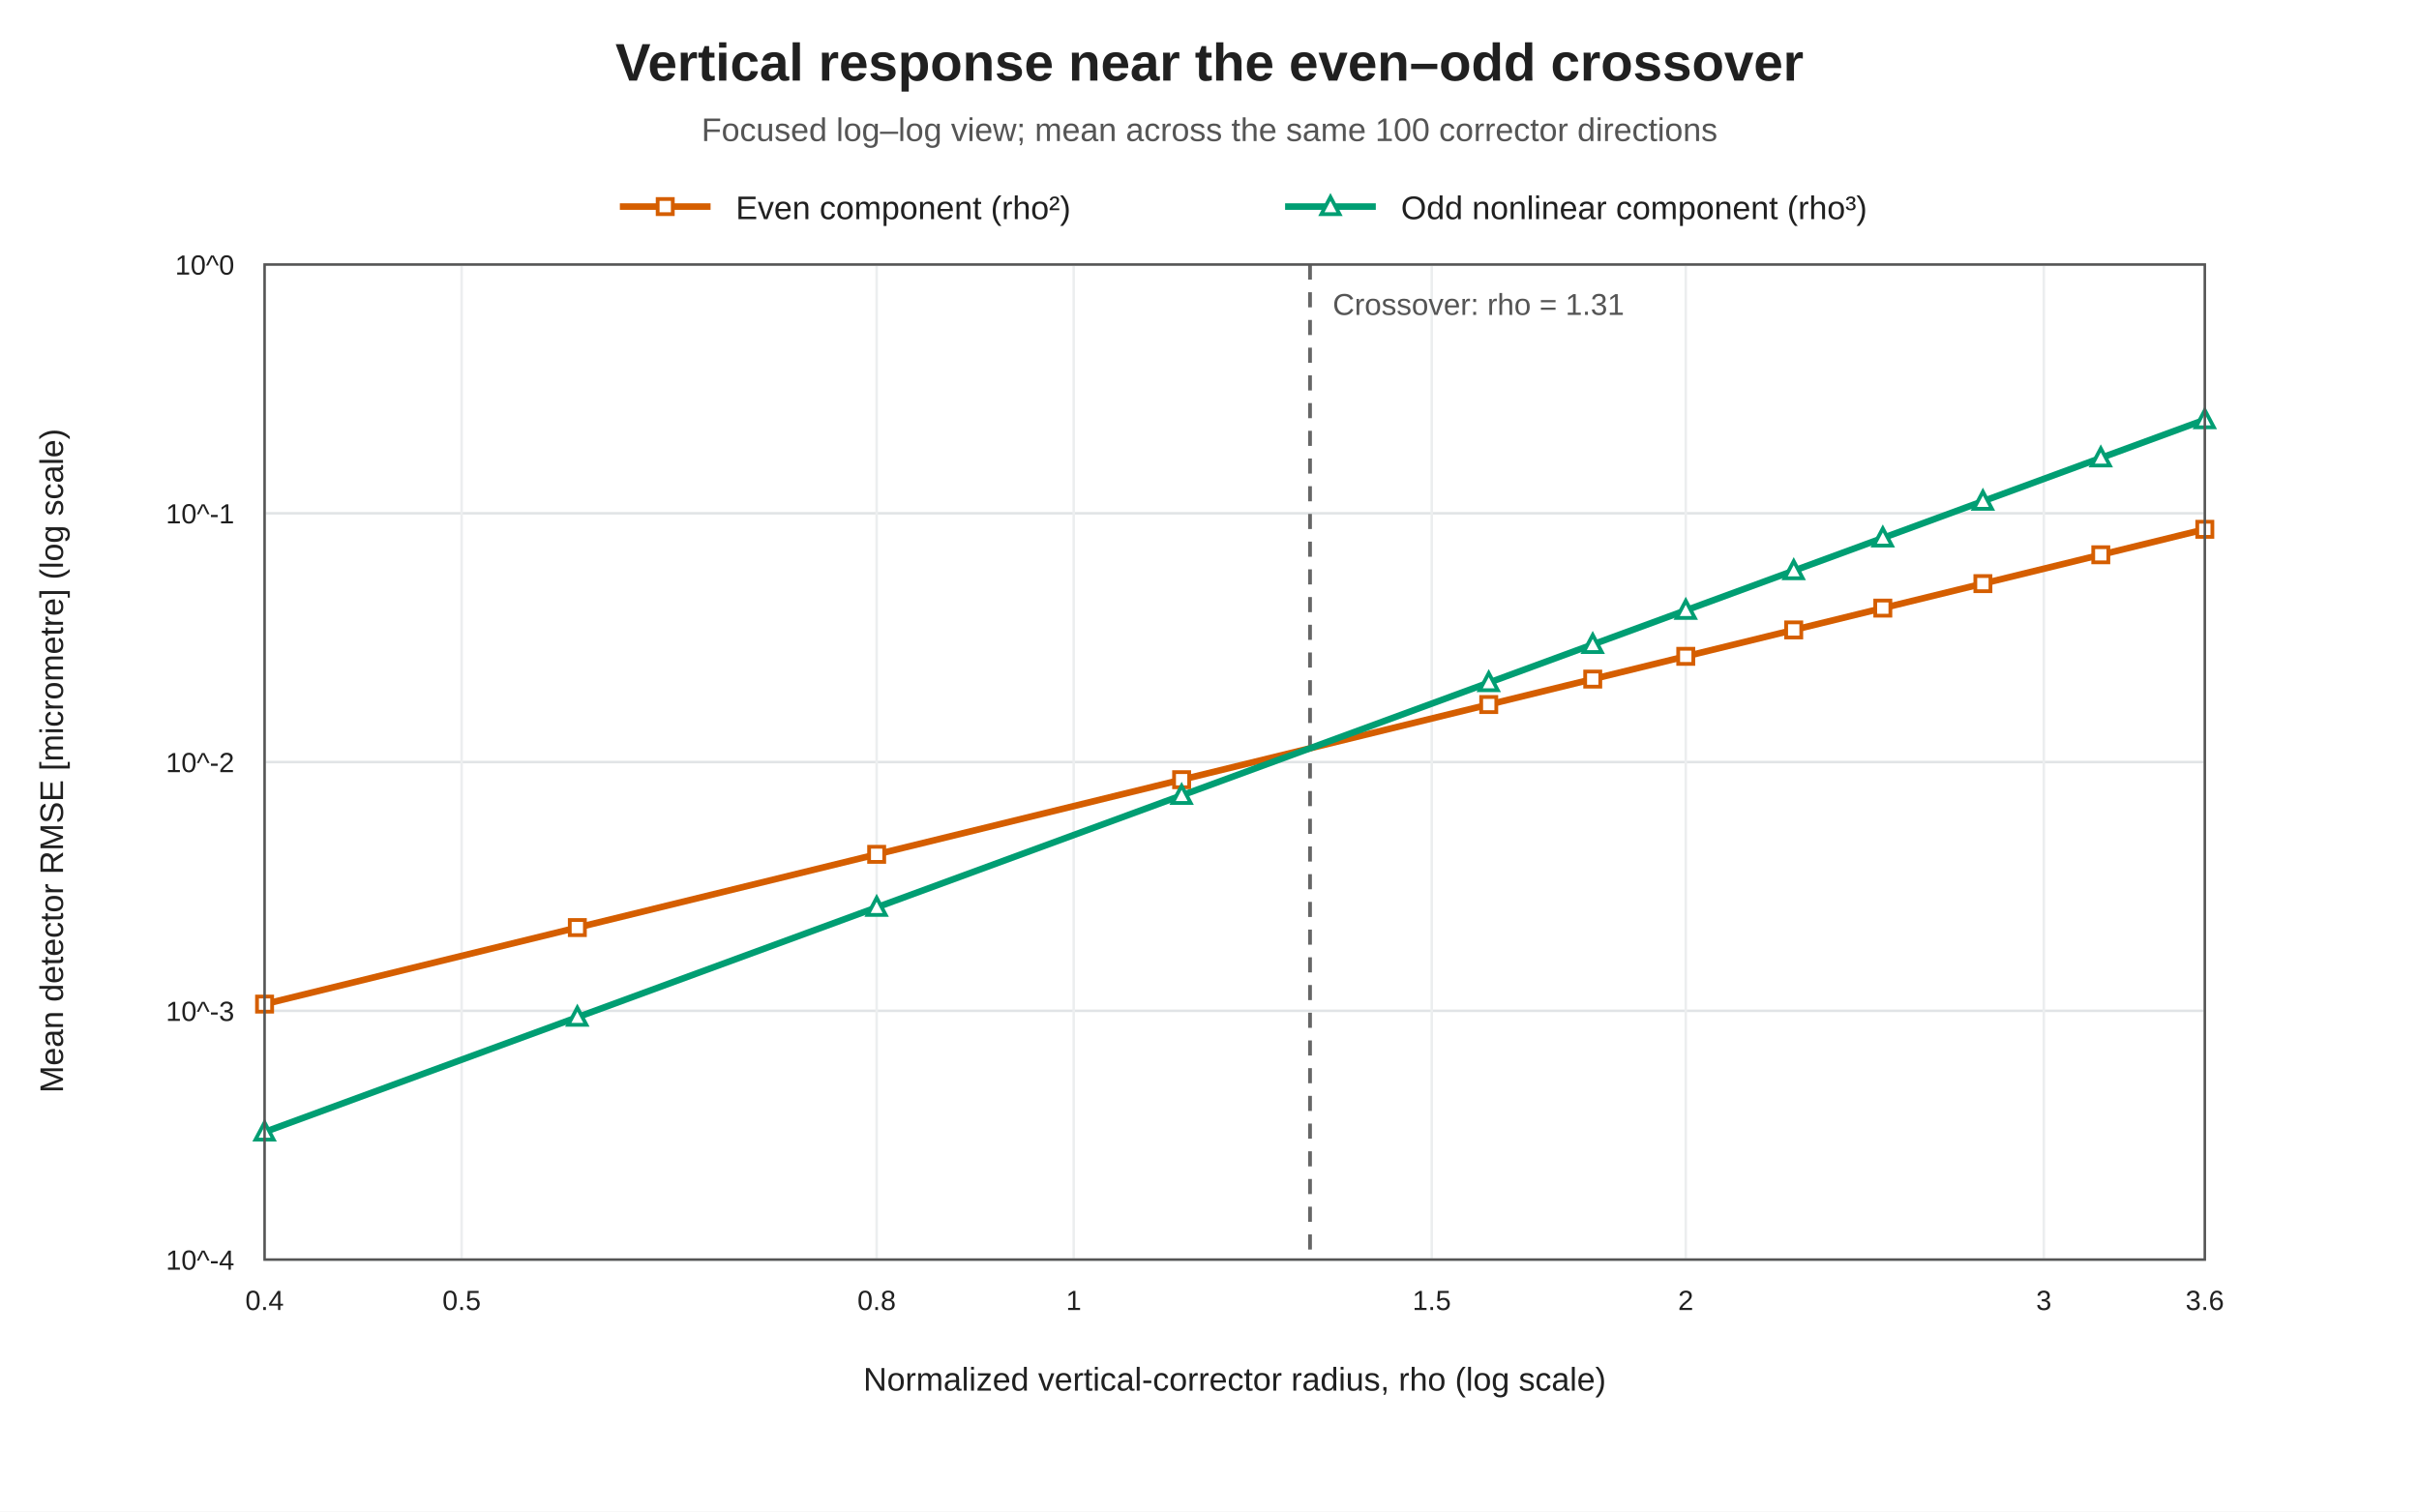
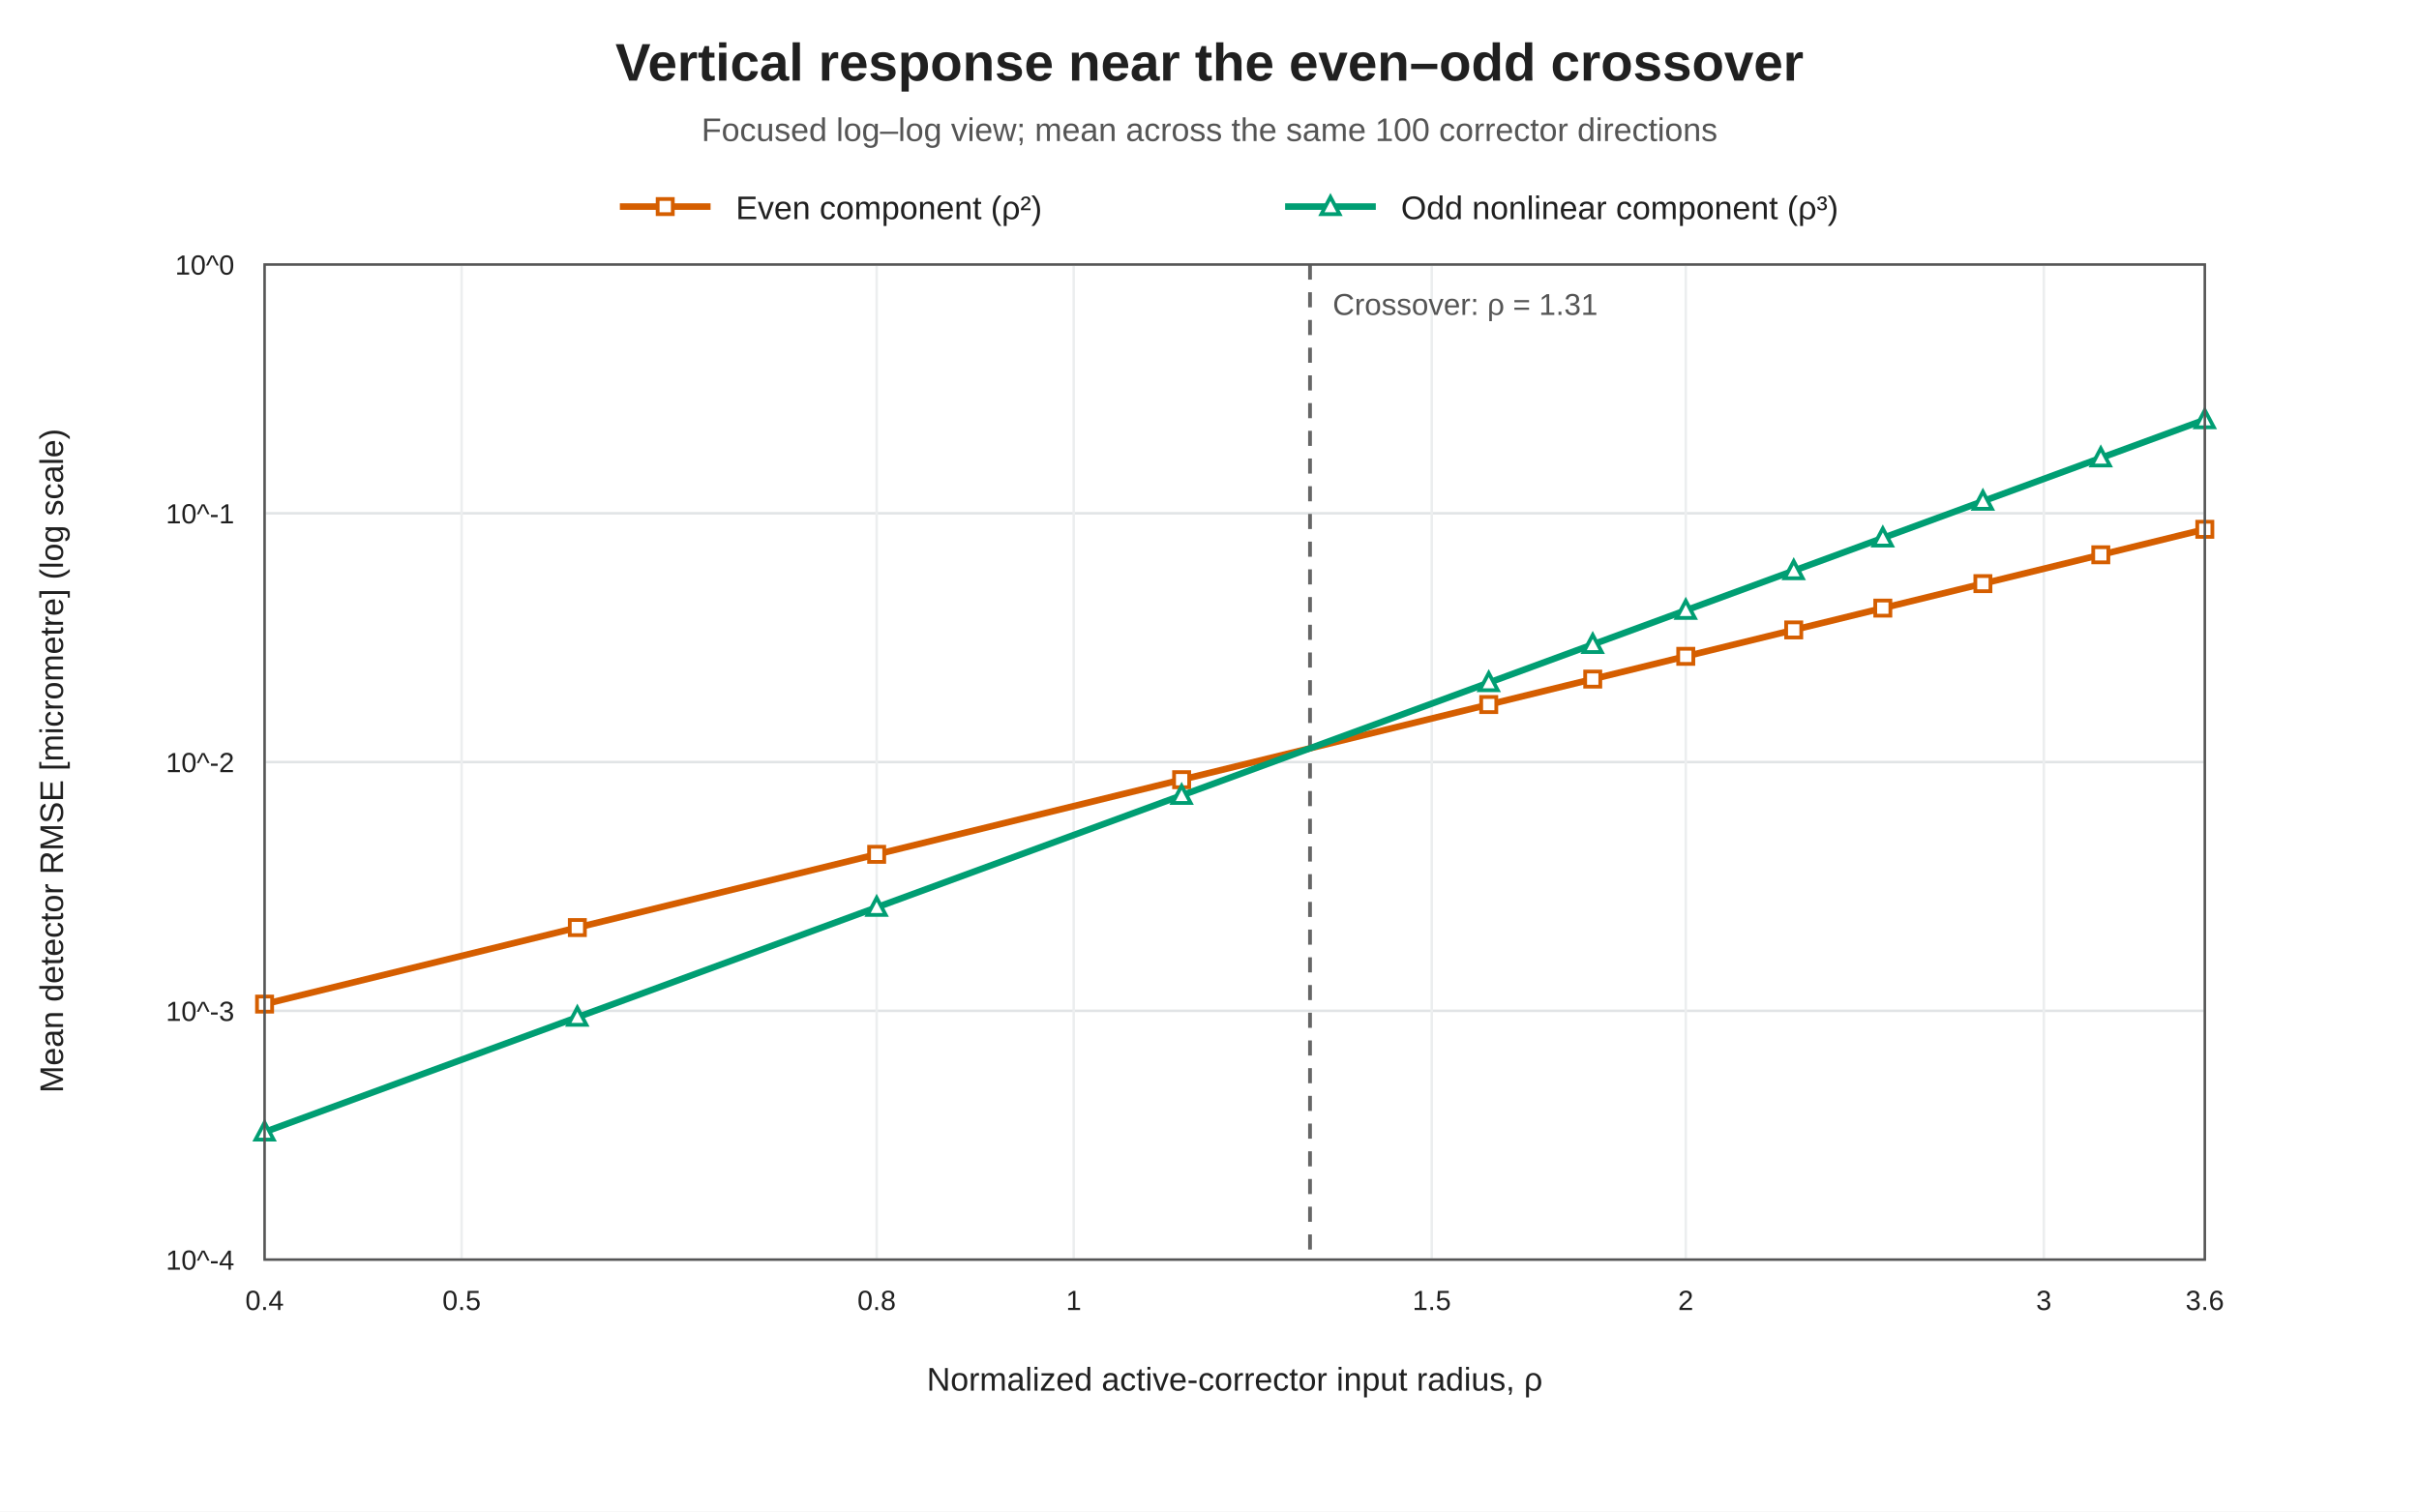
<svg xmlns="http://www.w3.org/2000/svg" width="960" height="600" viewBox="0 0 960 600" role="img" aria-labelledby="cross-title cross-desc">
  <rect width="100%" height="100%" fill="white" />
  <g font-family="Arial, Helvetica, sans-serif" fill="#202020">
    <text x="480" y="32" text-anchor="middle" font-size="21" font-weight="600">Vertical response near the even–odd crossover</text>
    <text x="480" y="56" text-anchor="middle" font-size="13" fill="#555">Focused log–log view; mean across the same 100 corrector directions</text>
    <line x1="246" y1="82" x2="282" y2="82" stroke="#D55E00" stroke-width="2.6" />
    <rect x="261" y="79" width="6" height="6" fill="white" stroke="#D55E00" stroke-width="1.5" />
-     <text x="292" y="87" font-size="13">Even component (rho²)</text>
+     <text x="292" y="87" font-size="13">Even component (ρ²)</text>
    <line x1="510" y1="82" x2="546" y2="82" stroke="#009E73" stroke-width="2.6" />
    <polygon points="528,78.2 524.4,85 531.6,85" fill="white" stroke="#009E73" stroke-width="1.5" />
-     <text x="556" y="87" font-size="13">Odd nonlinear component (rho³)</text>
+     <text x="556" y="87" font-size="13">Odd nonlinear component (ρ³)</text>
    <line x1="105" y1="500.00" x2="875" y2="500.00" stroke="#E1E4E6" />
    <text x="93" y="504.00" text-anchor="end" font-size="11">10^-4</text>
    <line x1="105" y1="401.25" x2="875" y2="401.25" stroke="#E1E4E6" />
    <text x="93" y="405.25" text-anchor="end" font-size="11">10^-3</text>
    <line x1="105" y1="302.50" x2="875" y2="302.50" stroke="#E1E4E6" />
    <text x="93" y="306.50" text-anchor="end" font-size="11">10^-2</text>
    <line x1="105" y1="203.75" x2="875" y2="203.75" stroke="#E1E4E6" />
    <text x="93" y="207.75" text-anchor="end" font-size="11">10^-1</text>
    <line x1="105" y1="105.00" x2="875" y2="105.00" stroke="#E1E4E6" />
    <text x="93" y="109.00" text-anchor="end" font-size="11">10^0</text>
    <line x1="105.00" y1="105" x2="105.00" y2="500" stroke="#ECEEEF" />
    <text x="105.00" y="520" text-anchor="middle" font-size="11">0.4</text>
    <line x1="183.20" y1="105" x2="183.20" y2="500" stroke="#ECEEEF" />
    <text x="183.20" y="520" text-anchor="middle" font-size="11">0.5</text>
    <line x1="347.91" y1="105" x2="347.91" y2="500" stroke="#ECEEEF" />
    <text x="347.91" y="520" text-anchor="middle" font-size="11">0.8</text>
    <line x1="426.11" y1="105" x2="426.11" y2="500" stroke="#ECEEEF" />
    <text x="426.11" y="520" text-anchor="middle" font-size="11">1</text>
    <line x1="568.20" y1="105" x2="568.20" y2="500" stroke="#ECEEEF" />
    <text x="568.20" y="520" text-anchor="middle" font-size="11">1.5</text>
    <line x1="669.01" y1="105" x2="669.01" y2="500" stroke="#ECEEEF" />
    <text x="669.01" y="520" text-anchor="middle" font-size="11">2</text>
    <line x1="811.11" y1="105" x2="811.11" y2="500" stroke="#ECEEEF" />
    <text x="811.11" y="520" text-anchor="middle" font-size="11">3</text>
    <line x1="875.00" y1="105" x2="875.00" y2="500" stroke="#ECEEEF" />
    <text x="875.00" y="520" text-anchor="middle" font-size="11">3.6</text>
    <line x1="519.89" y1="105" x2="519.89" y2="500" stroke="#666" stroke-width="1.5" stroke-dasharray="6 5" />
-     <text x="528.89" y="125" font-size="12" fill="#555">Crossover: rho = 1.31</text>
+     <text x="528.89" y="125" font-size="12" fill="#555">Crossover: ρ = 1.31</text>
    <polyline points="105.00,398.58 229.12,368.20 347.91,339.13 468.94,309.50 590.82,279.67 632.09,269.57 669.01,260.53 711.85,250.05 747.21,241.39 786.93,231.67 833.72,220.22 875.00,210.11" fill="none" stroke="#D55E00" stroke-width="2.6" />
    <polyline points="105.00,449.36 229.12,403.79 347.91,360.18 468.94,315.74 590.82,270.99 632.09,255.83 669.01,242.28 711.85,226.55 747.21,213.56 786.93,198.97 833.72,181.78 875.00,166.62" fill="none" stroke="#009E73" stroke-width="2.6" />
    <rect x="102.00" y="395.58" width="6" height="6" fill="white" stroke="#D55E00" stroke-width="1.5" />
    <rect x="226.12" y="365.20" width="6" height="6" fill="white" stroke="#D55E00" stroke-width="1.5" />
    <rect x="344.91" y="336.13" width="6" height="6" fill="white" stroke="#D55E00" stroke-width="1.5" />
    <rect x="465.94" y="306.50" width="6" height="6" fill="white" stroke="#D55E00" stroke-width="1.5" />
    <rect x="587.82" y="276.67" width="6" height="6" fill="white" stroke="#D55E00" stroke-width="1.5" />
    <rect x="629.09" y="266.57" width="6" height="6" fill="white" stroke="#D55E00" stroke-width="1.5" />
    <rect x="666.01" y="257.53" width="6" height="6" fill="white" stroke="#D55E00" stroke-width="1.5" />
    <rect x="708.85" y="247.05" width="6" height="6" fill="white" stroke="#D55E00" stroke-width="1.5" />
    <rect x="744.21" y="238.39" width="6" height="6" fill="white" stroke="#D55E00" stroke-width="1.5" />
    <rect x="783.93" y="228.67" width="6" height="6" fill="white" stroke="#D55E00" stroke-width="1.5" />
    <rect x="830.72" y="217.22" width="6" height="6" fill="white" stroke="#D55E00" stroke-width="1.5" />
    <rect x="872.00" y="207.11" width="6" height="6" fill="white" stroke="#D55E00" stroke-width="1.5" />
    <polygon points="105.00,445.56 101.40,452.36 108.60,452.36" fill="white" stroke="#009E73" stroke-width="1.5" />
    <polygon points="229.12,399.99 225.52,406.79 232.72,406.79" fill="white" stroke="#009E73" stroke-width="1.5" />
    <polygon points="347.91,356.38 344.31,363.18 351.51,363.18" fill="white" stroke="#009E73" stroke-width="1.5" />
    <polygon points="468.94,311.94 465.34,318.74 472.54,318.74" fill="white" stroke="#009E73" stroke-width="1.5" />
    <polygon points="590.82,267.19 587.22,273.99 594.42,273.99" fill="white" stroke="#009E73" stroke-width="1.5" />
    <polygon points="632.09,252.03 628.49,258.83 635.69,258.83" fill="white" stroke="#009E73" stroke-width="1.5" />
    <polygon points="669.01,238.48 665.41,245.28 672.61,245.28" fill="white" stroke="#009E73" stroke-width="1.5" />
    <polygon points="711.85,222.75 708.25,229.55 715.45,229.55" fill="white" stroke="#009E73" stroke-width="1.5" />
    <polygon points="747.21,209.76 743.61,216.56 750.81,216.56" fill="white" stroke="#009E73" stroke-width="1.5" />
    <polygon points="786.93,195.17 783.33,201.97 790.53,201.97" fill="white" stroke="#009E73" stroke-width="1.5" />
    <polygon points="833.72,177.98 830.12,184.78 837.32,184.78" fill="white" stroke="#009E73" stroke-width="1.5" />
    <polygon points="875.00,162.82 871.40,169.62 878.60,169.62" fill="white" stroke="#009E73" stroke-width="1.5" />
    <rect x="105" y="105" width="770" height="395" fill="none" stroke="#555" />
-     <text x="490.00" y="552" text-anchor="middle" font-size="13">Normalized vertical-corrector radius, rho (log scale)</text>
+     <text x="490.00" y="552" text-anchor="middle" font-size="13">Normalized active-corrector input radius, ρ</text>
    <text x="25" y="302" text-anchor="middle" font-size="13" transform="rotate(-90 25 302)">Mean detector RMSE [micrometre] (log scale)</text>
  </g>
</svg>
